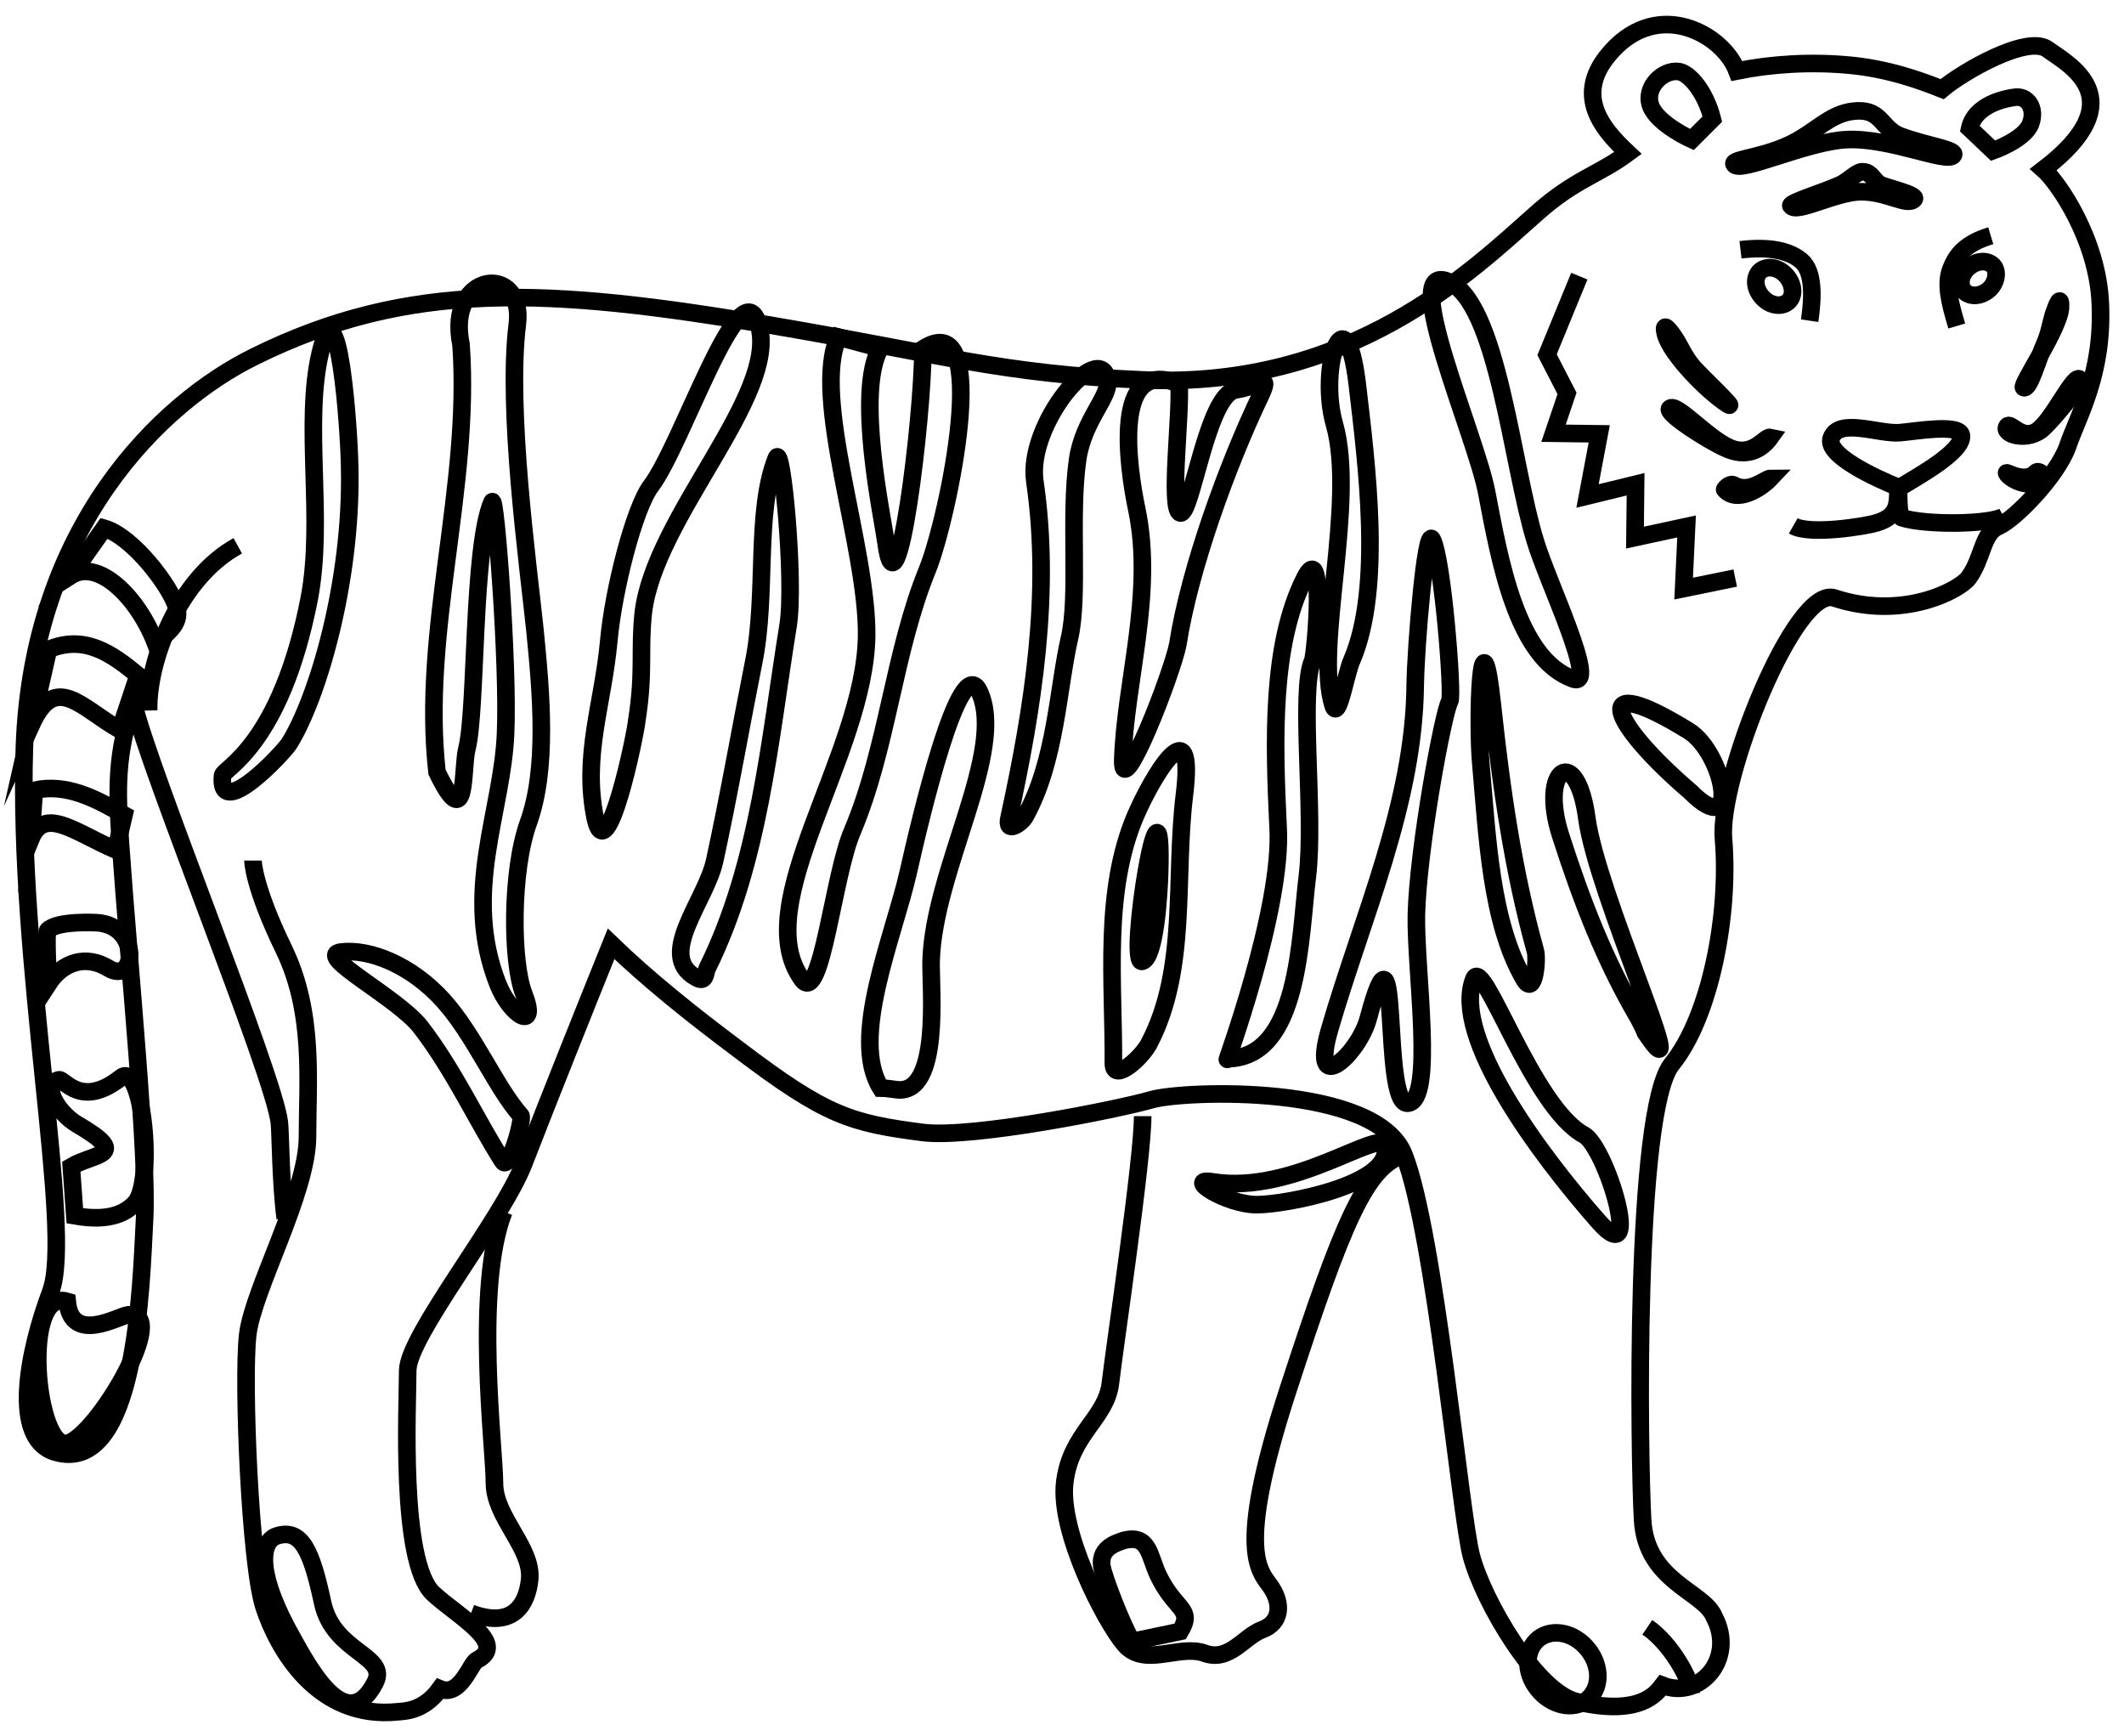
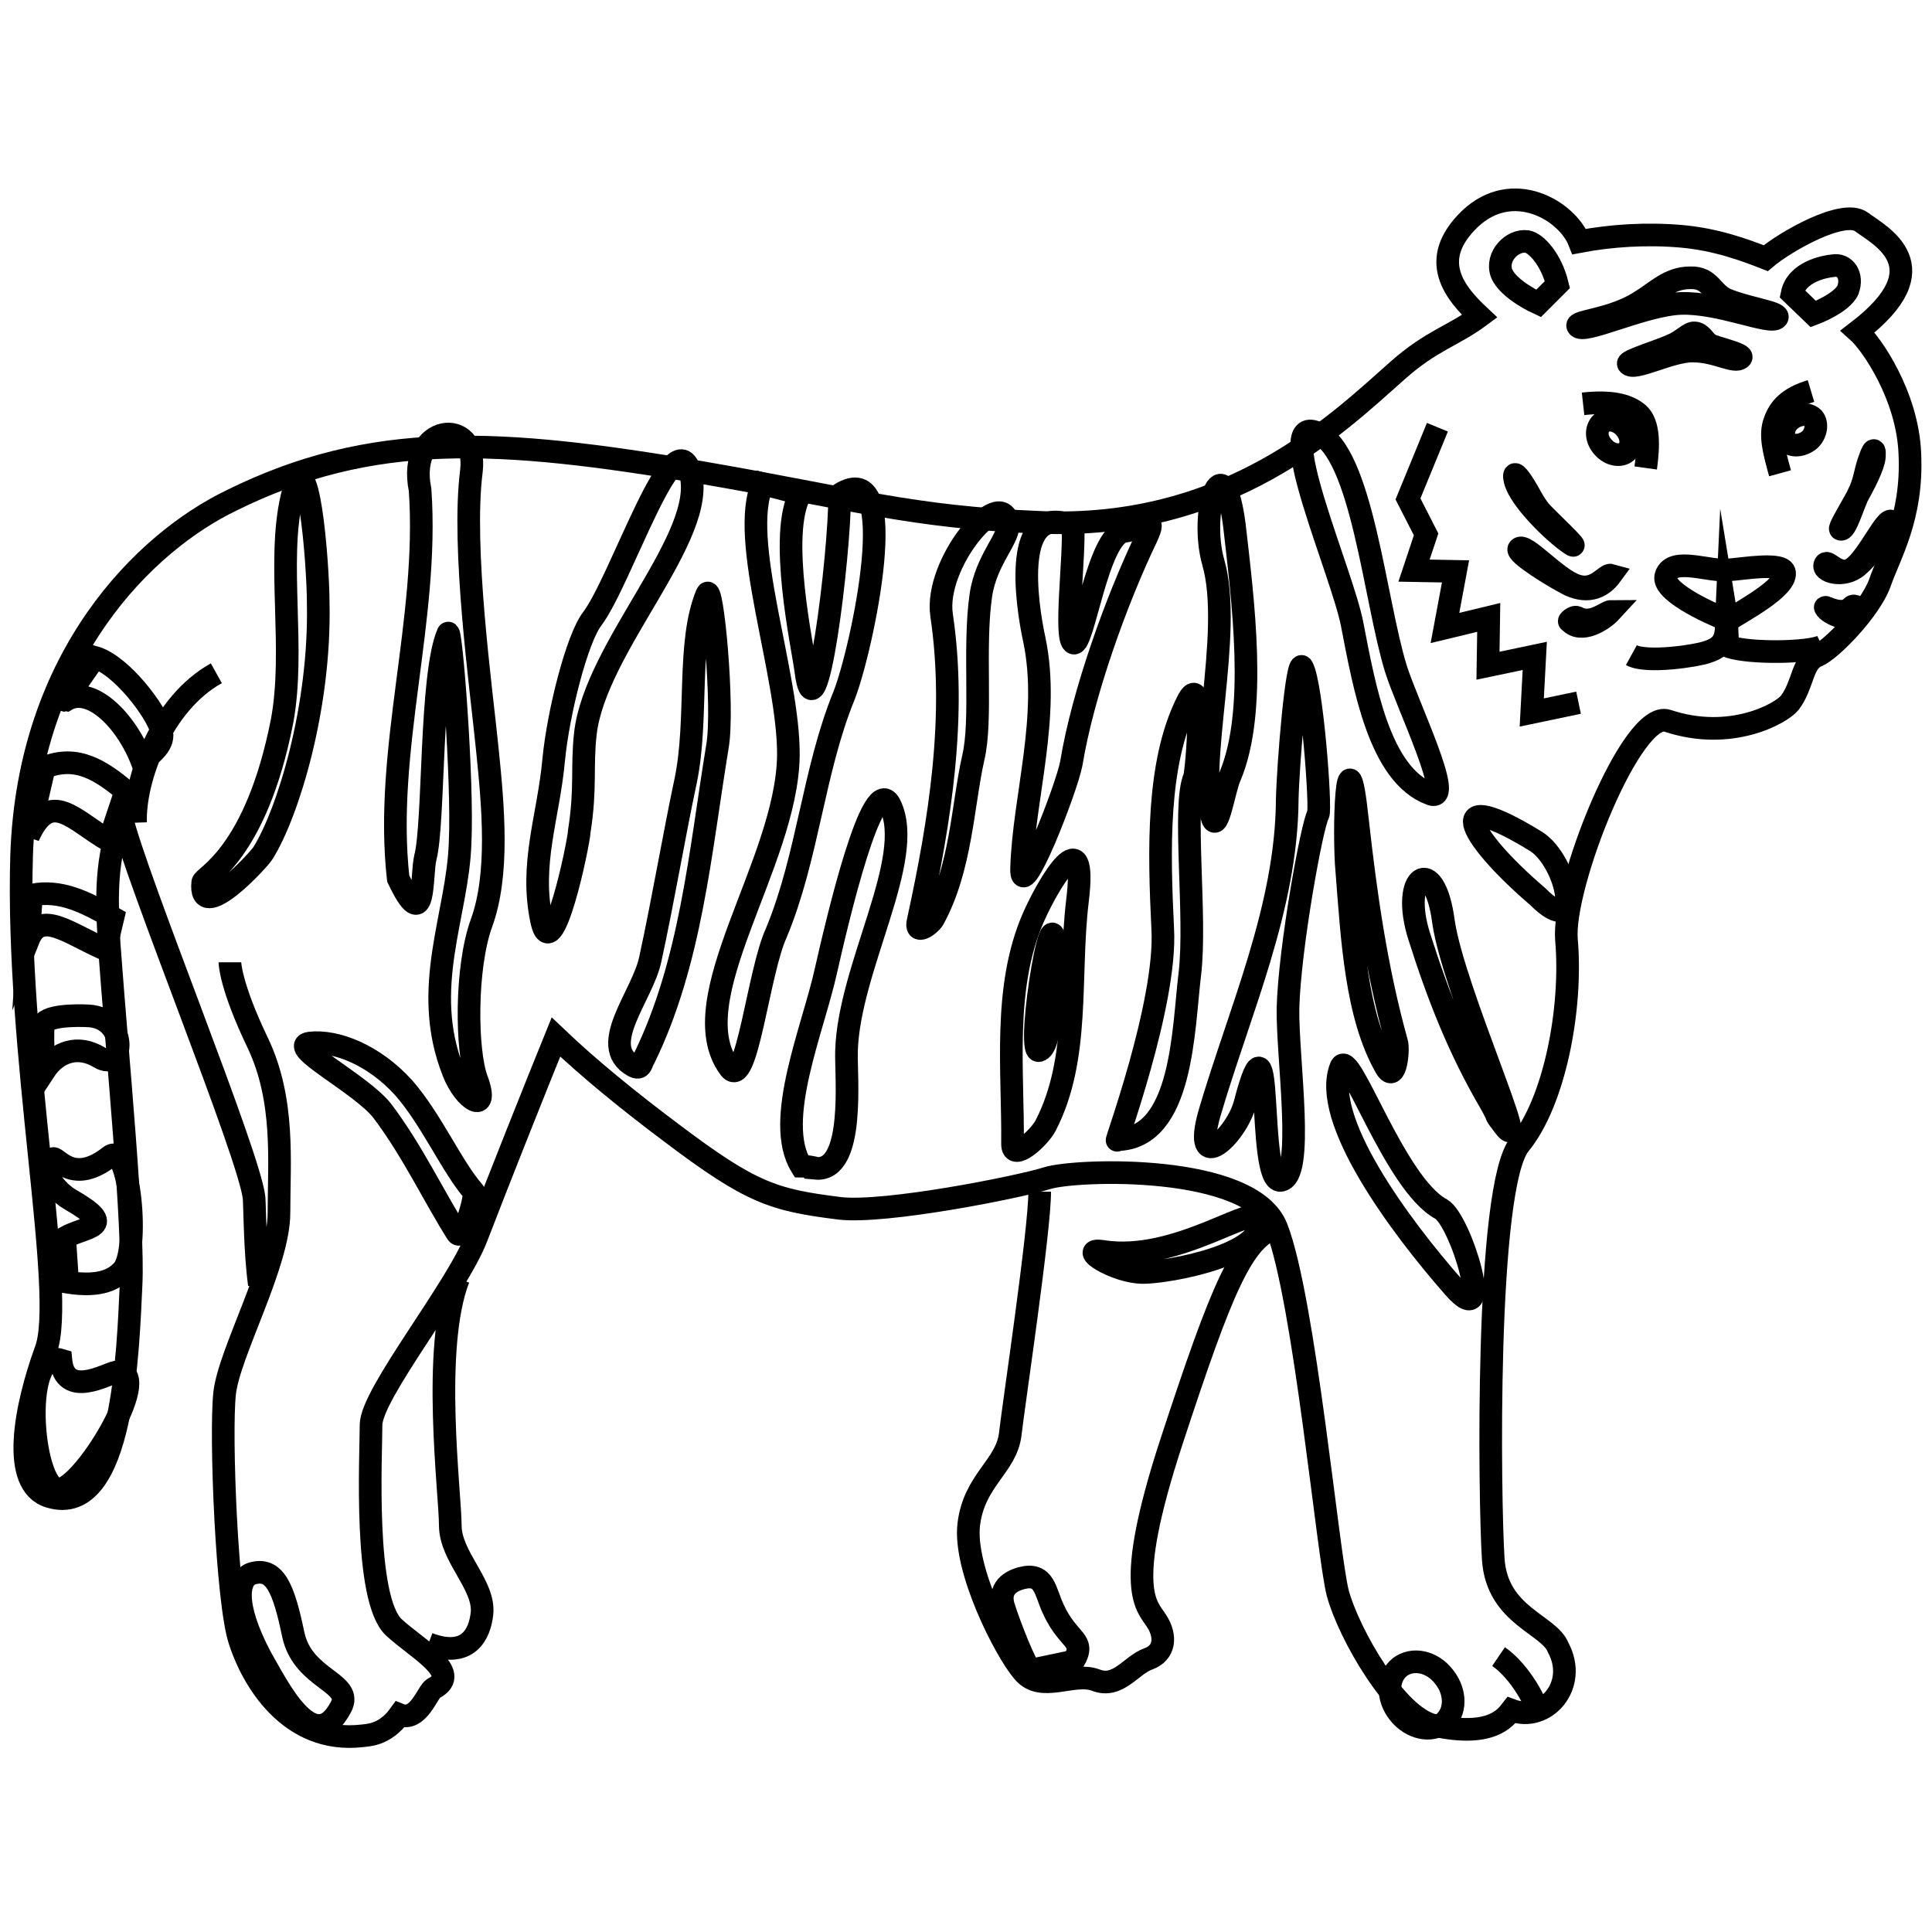
- <svg xmlns="http://www.w3.org/2000/svg" version="1.1" id="svg2" x="0px" y="0px" viewBox="0 0 362.4 296.1" style="enable-background:new 0 0 362.4 296.1;" xml:space="preserve">
-   <style type="text/css">
- 	.st0{fill:none;stroke:#000000;stroke-width:3;stroke-miterlimit:10;}
- </style>
+ <svg xmlns="http://www.w3.org/2000/svg" version="1.1" id="svg2" x="0px" y="0px" width="256px" height="256px" viewBox="0 0 256 256" style="enable-background:new 0 0 256 256;" xml:space="preserve">
  <g id="layer2" transform="translate(-8.3351 -167.79)">
-     <path id="path2679" class="st0" d="M57,375.6c-0.8-6.2-0.8-14.6-1-16.3c-0.9-8.1-22.2-60-24.9-71.6c-2.9,8.5-2.9,14.3-2.2,24.1   c1.5,21.4,4.7,52.8,4.1,64s-1.3,43.9-15.3,39.7c-7.5-2.3-4.6-17-0.7-27.4c3.9-10.5-5.7-55.6-4.5-92.9c1.3-37.5,23.2-58.7,39.3-66.6   c26.3-13,50-11.8,88.2-5.3c28.8,4.9,39.1,8.3,63.3,9.3c35.6,1.6,56.1-18.6,67.3-28.5c6.4-5.7,10.5-6.5,15.5-10.2   c-4.6-4.3-9.9-10.5-1.9-18.3c8.1-7.7,18.3-1.6,20.5,4.3c5.9-1.2,12.6-1.6,19.1-1c6.5,0.6,11.9,2.5,15.9,4.1   c3.7-3.1,14.6-9.3,18-6.8c3.4,2.5,15.1,8.4-0.7,20.5c2.5,2.2,9.3,12,9.7,23c0.5,12-3.8,19-5.6,24.3c-1.8,5-9,12.4-11.8,13.6   s-2.6,5.4-5.1,8.8c-1.5,2-11.1,7.3-22.9,3.4c-6.7-2.2-19.8,30.9-18.9,41.1c1.1,13-2.3,30.4-8.8,38.4c-6.5,8-5.6,67.3-5,77.8   c0.6,10.5,10.5,12.2,12.2,16.5c3.8,7.1-2.4,14.2-8.8,11.7c-1,1.3-3.7,5.3-14.6,2.8c-6.9-1.6-15.9-17-18-24.8   c-1.9-6.9-6.2-55-11.5-68.5c-4.7-12.2-37.6-11-43.1-9.4s-30.4,6.6-38.9,5.6c-12.4-1.6-16.6-2.8-31.6-14.2c-7.9-5.9-15.5-12-21.7-18   c-3.4,8.4-11.2,27.9-14.9,37.5c-3.7,9.6-19.8,29.4-19.8,35.3s-1.4,32.5,4.3,38c4.2,3.9,13,8.6,7.5,11.4c-1.1,0.5-2.8,6.4-6.3,4.9   c-2.8,3.9-6.2,3.8-7.1,3.9c-13.8,1.5-20.6-10.8-22.9-17.8c-2.4-7.2-3.7-38.7-2.8-46.5c0.9-7.7,10.2-24.2,10.2-33.8   c0-9.6,1.2-21.1-4-31.9c-5.3-10.9-5.3-15.2-5.3-15.2 M247.9,364.8c-6.5,1.9-10.5,11.6-19.8,40.1s-4.6,31-2.8,33.8s1.6,5.9-1.6,7.1   s-5.6,5.6-9.9,4c-4.3-1.5-10.2,2.5-13.6-1.5s-11.2-19.2-10.2-27.6s7.1-10.9,7.8-17s5.5-38.1,5.5-45.5 M88.7,443   c7.5,2.8,9.6-1.9,10-5.7c0.6-5.4-6-10.6-6-16.5s-3.5-33.3,1.6-46.3" />
+     <path id="path2679" style="fill:none;stroke:#000000;stroke-width:3;stroke-miterlimit:10;" d="M42.7,338   c-0.6-4.4-0.6-10.3-0.7-11.5c-0.6-5.7-15.7-42.4-17.6-50.6c-2,6-2,10.1-1.6,17c1.1,15.1,3.3,37.3,2.9,45.2c-0.4,7.9-0.9,31-10.8,28   c-5.3-1.6-3.2-12-0.5-19.4c2.8-7.4-4-39.3-3.2-65.6c0.9-26.5,16.4-41.5,27.8-47c18.6-9.2,35.3-8.3,62.3-3.7   c20.3,3.5,27.6,5.9,44.7,6.6c25.1,1.1,39.6-13.1,47.5-20.1c4.5-4,7.4-4.6,10.9-7.2c-3.2-3-7-7.4-1.3-12.9c5.7-5.4,12.9-1.1,14.5,3   c4.2-0.8,8.9-1.1,13.5-0.7c4.6,0.4,8.4,1.8,11.2,2.9c2.6-2.2,10.3-6.6,12.7-4.8c2.4,1.8,10.7,5.9-0.5,14.5   c1.8,1.6,6.6,8.5,6.9,16.2c0.4,8.5-2.7,13.4-4,17.2c-1.3,3.5-6.4,8.8-8.3,9.6c-2,0.8-1.8,3.8-3.6,6.2c-1.1,1.4-7.8,5.2-16.2,2.4   c-4.7-1.6-14,21.8-13.4,29c0.8,9.2-1.6,21.5-6.2,27.1s-4,47.5-3.5,55s7.4,8.6,8.6,11.7c2.7,5-1.7,10-6.2,8.3   c-0.7,0.9-2.6,3.7-10.3,2c-4.9-1.1-11.2-12-12.7-17.5c-1.3-4.9-4.4-38.9-8.1-48.4c-3.3-8.6-26.6-7.8-30.4-6.6s-21.5,4.7-27.5,4   c-8.8-1.1-11.7-2-22.3-10c-5.6-4.2-10.9-8.5-15.3-12.7c-2.4,5.9-7.9,19.7-10.5,26.5s-14,20.8-14,24.9s-1,23,3,26.8   c3,2.8,9.2,6.1,5.3,8.1c-0.8,0.4-2,4.5-4.5,3.5c-2,2.8-4.4,2.7-5,2.8c-9.7,1.1-14.6-7.6-16.2-12.6c-1.7-5.1-2.6-27.3-2-32.8   c0.6-5.4,7.2-17.1,7.2-23.9c0-6.8,0.8-14.9-2.8-22.5c-3.7-7.7-3.7-10.7-3.7-10.7 M177.6,330.4c-4.6,1.3-7.4,8.2-14,28.3   c-6.6,20.1-3.2,21.9-2,23.9c1.3,2,1.1,4.2-1.1,5c-2.3,0.8-4,4-7,2.8c-3-1.1-7.2,1.8-9.6-1.1c-2.4-2.8-7.9-13.6-7.2-19.5   c0.7-5.9,5-7.7,5.5-12s3.9-26.9,3.9-32.1 M65.1,385.6c5.3,2,6.8-1.3,7.1-4c0.4-3.8-4.2-7.5-4.2-11.7c0-4.2-2.5-23.5,1.1-32.7" />
    <g id="g3255">
-       <path id="path2393" class="st0" d="M48.9,260.9c-10.2,5.6-15.4,19.8-15.2,28.1" />
-       <path id="path2397" class="st0" d="M305.3,210.4c5.1-0.6,8.4,0.2,10.4,1.9c2.1,1.8,2,6.1,1.4,10.2" />
-       <path id="path2399" class="st0" d="M348,208c-4.3,1.3-5.9,3.3-6.8,5.7c-1,2.5-0.2,5.7,1,9.7" />
-       <path id="path3187" class="st0" d="M314.3,257.5c2.8,1.6,12.2,0.1,14.2-0.5c4.3-1.3,3.5-3.9,3.7-6.9c0.1,0.9,0,5.8,0.6,6    c4,1.3,14.9,1.2,17.4-0.2" />
-       <path id="path3190" class="st0" d="M304.4,266.4l-8.8,1.8l0.5-10.6l-8.8,1.9l0.1-9.1l-8.2,2l2-10.6l-7.8-0.1l2.3-6.8l-3.4-6.6    l5.5-13.4" />
+       <path id="path2393" style="fill:none;stroke:#000000;stroke-width:3;stroke-miterlimit:10;" d="M37,257c-7.2,4-10.9,14-10.7,19.8" />
+       <path id="path2397" style="fill:none;stroke:#000000;stroke-width:3;stroke-miterlimit:10;" d="M218.1,221.3    c3.6-0.4,5.9,0.1,7.3,1.3c1.5,1.3,1.4,4.3,1,7.2" />
+       <path id="path2399" style="fill:none;stroke:#000000;stroke-width:3;stroke-miterlimit:10;" d="M248.3,219.6c-3,0.9-4.2,2.3-4.8,4    c-0.7,1.8-0.1,4,0.7,6.9" />
+       <path id="path3187" style="fill:none;stroke:#000000;stroke-width:3;stroke-miterlimit:10;" d="M224.5,254.6c2,1.1,8.6,0.1,10-0.4    c3-0.9,2.5-2.8,2.6-4.9c0.1,0.6,0,4.1,0.4,4.2c2.8,0.9,10.5,0.8,12.3-0.1" />
+       <path id="path3190" style="fill:none;stroke:#000000;stroke-width:3;stroke-miterlimit:10;" d="M217.5,260.9l-6.2,1.3l0.4-7.5    l-6.2,1.3l0.1-6.4l-5.8,1.4l1.4-7.5l-5.5-0.1l1.6-4.8l-2.4-4.7l3.9-9.5" />
    </g>
    <g id="g3280">
-       <path id="path3171" class="st0" d="M313.6,219.1c-1,1.1-3,1-4.4-0.4s-1.7-3.3-0.7-4.5c1-1.1,3-1,4.4,0.4    C314.3,216,314.6,218,313.6,219.1L313.6,219.1z" />
-       <path id="path3173" class="st0" d="M343.5,217.5c1,1,2.8,0.9,4.2-0.3c1.3-1.2,1.6-3.1,0.7-4.1c-1-1-2.8-0.9-4.2,0.3    C342.8,214.6,342.5,216.5,343.5,217.5L343.5,217.5z" />
-       <path id="path3262" class="st0" d="M320.8,242.5c-1.1,2.9,7.6,6.9,11.6,8.5c2.9-1.8,10.9-6.1,10.6-8.9c-0.2-2.1-8-0.7-10.5-0.5    C328.9,241.9,322.1,239,320.8,242.5L320.8,242.5z" />
-       <path id="path3228" class="st0" d="M297,191.6l3.5-3.5c-1.2-4.7-3.9-7.8-5.7-8.1c-2.8-0.4-6,2.8-4.8,5.9    C291.2,189,297,191.6,297,191.6z" />
-       <path id="path3230" class="st0" d="M348.4,193.5l-4-3.8c0.9-4.1,6.1-5.1,7.6-5.3c2.2-0.4,3.8,1.8,2.8,4.5S348.4,193.5,348.4,193.5    z" />
+       <path id="path3171" style="fill:none;stroke:#000000;stroke-width:3;stroke-miterlimit:10;" d="M224,227.5    c-0.7,0.8-2.1,0.7-3.1-0.3c-1-1-1.2-2.3-0.5-3.2c0.7-0.8,2.1-0.7,3.1,0.3C224.5,225.3,224.7,226.7,224,227.5L224,227.5z" />
+       <path id="path3173" style="fill:none;stroke:#000000;stroke-width:3;stroke-miterlimit:10;" d="M245.1,226.3c0.7,0.7,2,0.6,3-0.2    c0.9-0.8,1.1-2.2,0.5-2.9c-0.7-0.7-2-0.6-3,0.2S244.4,225.6,245.1,226.3L245.1,226.3z" />
+       <path id="path3262" style="fill:none;stroke:#000000;stroke-width:3;stroke-miterlimit:10;" d="M229.1,244c-0.8,2,5.4,4.9,8.2,6    c2-1.3,7.7-4.3,7.5-6.3c-0.1-1.5-5.7-0.5-7.4-0.4C234.8,243.6,230,241.5,229.1,244L229.1,244z" />
+       <path id="path3228" style="fill:none;stroke:#000000;stroke-width:3;stroke-miterlimit:10;" d="M212.2,208l2.5-2.5    c-0.8-3.3-2.8-5.5-4-5.7c-2-0.3-4.2,2-3.4,4.2C208.2,206.2,212.2,208,212.2,208z" />
+       <path id="path3230" style="fill:none;stroke:#000000;stroke-width:3;stroke-miterlimit:10;" d="M248.6,209.4l-2.8-2.7    c0.6-2.9,4.3-3.6,5.4-3.7c1.6-0.3,2.7,1.3,2,3.2C252.4,208,248.6,209.4,248.6,209.4z" />
    </g>
  </g>
  <g id="layer3" transform="translate(-8.3351 -167.79)">
-     <path id="path3004" class="st0" d="M19.8,389.8c0.7,7.4,8.7,2.5,10.4,2.3c7.3-0.8-5.3,20.5-10.3,21.9   C14.4,415.4,11.9,387.4,19.8,389.8L19.8,389.8z" />
-     <path id="path3002" class="st0" d="M281.1,376.2c-10.3-11.7-25.1-31.7-21.3-41.4c1.6-4.1,10,21.9,18.8,26.6   C282.4,363.5,288.9,385.1,281.1,376.2L281.1,376.2z" />
-     <path id="path3000" class="st0" d="M222.8,373.3c-5.3,0-12.5-4.7-7.6-3.9c14,2.3,28.9-9.5,29.5-6   C245.9,369.9,227.6,373.3,222.8,373.3L222.8,373.3z" />
-     <path id="path2998" class="st0" d="M20.5,366.8c3.9-2.3,10.3-1.8,1-7.2c-3.4-2-6.2-6.9-3.1-7.6c0.9-0.2,3.8,5,10.6-0.4   c3.7-2.9,5.7,17.8,2.4,21.4c-1.4,1.5-4,3.3-10.3,2.2L20.5,366.8L20.5,366.8z" />
-     <path id="path2996" class="st0" d="M94.1,365.9c-4.4-6.9-8.3-15.5-14-22.9c-4-5.1-18.1-12.2-13.6-12.8c4.9-0.6,12,2.2,17.5,8.3   c5.3,5.9,9,14.9,13.2,19.6C97.7,358.7,95.2,367.7,94.1,365.9z" />
-     <path id="path2994" class="st0" d="M248.5,356c-4.5,0.3-1.1-35.5-6.7-14.5c-1.6,6.1-10.1,13.9-6.6,1.9   c5.6-19.3,14.4-38.5,14.6-58.7c0.1-6.8,1.8-27.1,2.9-24.9c1.8,3.4,3.6,26.5,3,27.6c-1.1,1.8-5.4,25-5.7,36.4   C249.8,333.3,253.2,355.7,248.5,356L248.5,356z" />
-     <path id="path2992" class="st0" d="M158.6,353.4c-5.3-8.5,2.2-25.8,4.7-36.8c2.1-9.3,8.8-37.8,12.1-30.9   c4.8,10.1-7.8,30.5-8.2,46.1c-0.1,4.6,1.7,22.7-5.8,21.9C161.3,353.7,159.4,353.4,158.6,353.4L158.6,353.4z" />
-     <path id="path2990" class="st0" d="M198.3,349.2c0.1-13.8-1.8-29.2,3.8-42.3c2.8-6.5,10.3-19.3,8.3-3.3c-1.7,14.2,0.6,29.4-5.9,42   C203.4,348,198.3,352.7,198.3,349.2L198.3,349.2z" />
-     <path id="path2988" class="st0" d="M206.2,316.6c0.6-21.7-5.6,15.8-3,15.2C205.5,331.3,206.1,319.9,206.2,316.6z" />
-     <path id="path2986" class="st0" d="M226.4,308.8c-0.7-14.6-1.2-30.9,4.5-42.3c3.6-7.3,1.9,12.9,1.4,14c-2.3,5.2,0.4,26.1-0.9,36.8   c-1.3,10.4-1.3,30.9-13.6,31.1C216.9,350.6,227.3,322.9,226.4,308.8z" />
-     <path id="path2984" class="st0" d="M93.3,335.7c-6.2-15.7,0.8-29.5,1.3-42.9c0.5-11.8-1.7-40.6-2.3-39.4   c-3.4,7.8-2.6,35.5-4.3,42.1c-0.9,3.5,0.2,15-5.1,4c-2.7-24,5.8-48.5,4.1-72.9c-2.6-12.5,10.9-14,9.6-3.5   c-1.8,14.5,1.8,40.7,3,52.1c1.1,11,2.2,23.7-1.1,32.9c-3,8.3-2.9,23.8-0.8,29.2C100.3,343.9,95.5,341.2,93.3,335.7L93.3,335.7z" />
-     <path id="path2982" class="st0" d="M287.9,341.5c-5.8-9.9-9.7-20-13.3-31.2c-3.7-11.5,2.8-15.8,4.5-2.8   c1.8,12.9,17.7,47.4,10.7,37.5c0,0-0.5-0.7-0.7-1C288.8,343.2,287.9,341.5,287.9,341.5L287.9,341.5z" />
-     <path id="path2980" class="st0" d="M16.6,335.6c2.4-3.7,6.4-5,10.3-2.6c4.7,2.8,5.4-7.3-2-7.8c0,0-6.8-0.4-8.4,1.3   C16.1,326.9,16.6,335.6,16.6,335.6z" />
-     <path id="path2978" class="st0" d="M127,334.5c-6.7-3.8,1.9-13.2,3.3-20c2.4-11,4.6-23.6,6.6-33.6c2.4-11.7,0.2-25.7,3.9-35   c1-2.5,3.2,21.2,2,28.6c-3.2,19.8-4.9,40.5-13.8,58.5C128.6,333.9,128.8,335.6,127,334.5z" />
-     <path id="path2976" class="st0" d="M145.2,334.9c-9.3-12.7,10.7-38.3,11-58.6c0.2-15.1-9.5-40.8-4.8-51l7.1,1.9   c-4.2,7.5,0.4,28.7,1,33.1c1.9,14.7,6.3-21.3,6.3-33c12-7.7,4.3,28.9,0.8,37.6c-5.8,14.2-6.8,30.3-12.8,44.6   C150.5,317,148.5,339.3,145.2,334.9L145.2,334.9z" />
-     <path id="path2974" class="st0" d="M268.4,334.9c-5.7-9.7-6.3-24.4-7.4-36.8c-0.7-7.3,0-28.3,2-9.8c1.5,14,3.5,28,7.3,41.7   C270.7,331.3,270.2,337.9,268.4,334.9L268.4,334.9z" />
-     <path id="path2972" class="st0" d="M46.3,300.1c0.1-1.2,9.9-5.1,14.8-30.2c2.6-13.6-1-29.8,1.9-42c3-12.6,4.9,12.5,5,19.8   c0.4,19.6-5.6,39.4-10.3,46.9C56.8,296.1,45.5,308.2,46.3,300.1z" />
-     <path id="path2970" class="st0" d="M109.9,307.4c-2.2-10.7,1.3-19.4,2.3-30.2c0.8-8.9,4.4-22.8,7.2-26.5   c5.4-7.1,15.4-38.2,18.4-27.4c3.4,11.9-17.8,32.7-19.7,49c-0.7,6.3,0.2,10.1-1.1,18.3C116.8,293,111.9,316.6,109.9,307.4   L109.9,307.4z" />
-     <path id="path2968" class="st0" d="M180.5,307.3c4.1-18.8,7.2-38.3,4.4-57.4c-1.4-9.8,11-24.3,12.4-17.4c0.6,2.9-4.1,6.8-5.1,13.7   c-1.4,9.7,0.3,23.3-1.4,30.5c-2,8.8-2.3,20.8-7.5,30.3C182.7,308.2,179.8,310.2,180.5,307.3z" />
-     <path id="path2966" class="st0" d="M296.8,302.9c-14-12-17.5-21-0.3-10.4C302.5,296.3,305.4,311.5,296.8,302.9z" />
-     <path id="path2964" class="st0" d="M199.9,297.5c0.4-13.3,5.4-28.4,2.4-42.8c-1.5-7.1-4.3-26.2,7.2-21.4c0.4,4.9-1.7,21.4,0.2,22   c1.9,0.6,4.6-20.3,9.5-21c4-0.6,6.1-3.1,4.2,1c-5.6,11.7-12.1,29.5-14.1,42.4C208.4,282.5,199.7,304.9,199.9,297.5L199.9,297.5z" />
-     <path id="path2962" class="st0" d="M235.8,288.2c-3.2-9.9,4-34.8,0.2-48.1c-2.7-9.5,1.9-23.2,3.9-6.9c1.6,13.7,4.4,34.8-0.9,47.2   C238,282.5,236.7,290.8,235.8,288.2z" />
-     <path id="path2960" class="st0" d="M276.7,283.6c-9.6-3.5-12.5-20.3-14.7-31.8c-1.8-9.6-15.1-39.5-6.6-36   c8.5,3.5,10.9,31.5,14.9,44.3C272.3,266.9,281.3,285.4,276.7,283.6z" />
-     <path id="path2950" class="st0" d="M16.6,278.6c6.2-2.6,10.8,0.7,15.3,4.4l-3.1,9.3c-6.7-3.8-11-9.9-15.1-0.9L16.6,278.6z" />
-     <path id="path2948" class="st0" d="M26.1,257.9c4.9,1.4,11.4,10,12.4,13.6c0.8,2.9-2,4.4-3.6,6.1c-3-7.9-9.8-14.6-14.5-11.6   C20.4,266,26.1,257.9,26.1,257.9z" />
-     <path id="path2669" class="st0" d="M14.2,302.6c5.5-1.2,10.4,1.4,15.3,4.2l-1.4,6c-7.1-3.1-12.2-7.5-14.5-1.9L14.2,302.6z" />
-     <path id="path3006" class="st0" d="M303,236.7c-3.4-2.2-9.6-8.5-10.5-11.9c-0.6-2.4,0.7-0.7,1.7,0.8c1,1.6,1.5,3,3,4.8   C299.1,232.5,305.1,238.1,303,236.7L303,236.7z" />
-     <path id="path3008" class="st0" d="M293.2,237.5c1.1-1.3,7.1,5.8,10.9,6.9c3.6,1.1,5.4-2.2,6.3-2c-1.5,2.1-4.1,3.6-7.8,1.8   C299.9,243,292.6,238.4,293.2,237.5L293.2,237.5z" />
-     <path id="path3010" class="st0" d="M304.1,250.5c2.7,1.6,5.5-1.1,6.3-1.1c-1.6,1.7-5.7,4.3-7.8,1.9   C302.5,251.3,303.4,250.2,304.1,250.5z" />
-     <path id="path3012" class="st0" d="M353.6,233.9c-0.6-0.3,6.1-10.1,6.3-13.6c0.1-2.4-0.6-0.6-1.2,1.1c-0.5,1.7-0.7,3.3-1.6,5.3   C356,229.1,354.6,234.4,353.6,233.9L353.6,233.9z" />
-     <path id="path3014" class="st0" d="M363.2,232.5c-1-1.1-4.6,7-7.3,8.8c-2.6,1.7-4.5-1.6-5.1-0.8c-1,1.4,3.6,2.8,6.2,0.3   C358.8,239.1,363.8,233.2,363.2,232.5L363.2,232.5z" />
-     <path id="path3016" class="st0" d="M355.7,248.4c-1.9,2-5.2-0.3-5,0.1c0.6,1.2,4.9,3.2,6.2,0.5   C357.1,248.9,356.2,247.9,355.7,248.4L355.7,248.4z" />
-     <path id="path3026" class="st0" d="M326.3,197.1c1.3,0.1,1.6,1.3,2.7,2.1c0.7,0.5,6.8,1.8,5.9,2.6c-1.2,1.2-4.6-1.3-9-1.3   c-4.3,0-11,3.8-12,2.4c-0.4-0.5,5.8-2.4,8.2-3.5C323.8,198.7,325.2,196.9,326.3,197.1L326.3,197.1z" />
-     <path id="path3028" class="st0" d="M325.4,186.7c4-0.1,4,3.1,7.2,4.3c4.6,1.7,9.8,2.3,9,3.3c-1.1,1.4-10.7-3-18.1-2.7   c-6.9,0.3-18.4,5.9-19.3,4.2c-0.5-1,6.2-1.1,11.6-4.5C319.1,189.3,321.4,186.8,325.4,186.7L325.4,186.7z" />
-     <path id="path3265" class="st0" d="M55.6,429.8c4.2-1.3,5.9,2.6,7.8,11.5c1.9,8.5,11.4,8.9,8.9,13.6c-5.2,9.9-12.1-4.2-15-9.4   C51.9,435.3,53,430.6,55.6,429.8z" />
-     <path id="path3267" class="st0" d="M200,430.6c4.4-1.2,4.4,2.6,5.9,5.8c2.9,6.2,6.2,5.7,3.8,9.7l-8.1,1.7c-0.8-0.6-4-8.3-5.1-12.1   S198.9,431,200,430.6L200,430.6z" />
-     <path id="path3084" class="st0" d="M289.4,445.4c4,2.7,7.5,9,7.5,11.2" />
-     <path id="path3086" class="st0" d="M279.3,449.2c2.3,2.9,2.2,6.7-0.2,8.6c-2.4,1.8-6.1,1-8.4-1.9s-2.2-6.7,0.2-8.6   C273.3,445.5,277,446.3,279.3,449.2z" />
+     <path id="path3004" style="fill:none;stroke:#000000;stroke-width:3;stroke-miterlimit:10;" d="M16.4,348c0.5,5.2,6.1,1.8,7.3,1.6   c5.2-0.6-3.7,14.5-7.3,15.5C12.6,366.1,10.9,346.3,16.4,348L16.4,348z" />
+     <path id="path3002" style="fill:none;stroke:#000000;stroke-width:3;stroke-miterlimit:10;" d="M201,338.4   c-7.3-8.3-17.7-22.4-15-29.2c1.1-2.9,7.1,15.5,13.3,18.8C201.9,329.5,206.5,344.7,201,338.4L201,338.4z" />
+     <path id="path3000" style="fill:none;stroke:#000000;stroke-width:3;stroke-miterlimit:10;" d="M159.8,336.4   c-3.7,0-8.8-3.3-5.4-2.8c9.9,1.6,20.4-6.7,20.8-4.2C176.2,334,163.2,336.4,159.8,336.4L159.8,336.4z" />
+     <path id="path2998" style="fill:none;stroke:#000000;stroke-width:3;stroke-miterlimit:10;" d="M16.9,331.8   c2.8-1.6,7.3-1.3,0.7-5.1c-2.4-1.4-4.4-4.9-2.2-5.4c0.6-0.1,2.7,3.5,7.5-0.3c2.6-2,4,12.6,1.7,15.1c-1,1.1-2.8,2.3-7.3,1.6   L16.9,331.8L16.9,331.8z" />
+     <path id="path2996" style="fill:none;stroke:#000000;stroke-width:3;stroke-miterlimit:10;" d="M68.9,331.2   c-3.1-4.9-5.9-10.9-9.9-16.2c-2.8-3.6-12.8-8.6-9.6-9c3.5-0.4,8.5,1.6,12.4,5.9c3.7,4.2,6.4,10.5,9.3,13.8   C71.5,326.1,69.7,332.4,68.9,331.2z" />
+     <path id="path2994" style="fill:none;stroke:#000000;stroke-width:3;stroke-miterlimit:10;" d="M178,324.2   c-3.2,0.2-0.8-25.1-4.7-10.2c-1.1,4.3-7.1,9.8-4.7,1.3c4-13.6,10.2-27.2,10.3-41.5c0.1-4.8,1.3-19.1,2-17.6   c1.3,2.4,2.5,18.7,2.1,19.5c-0.8,1.3-3.8,17.7-4,25.7C178.9,308.1,181.3,323.9,178,324.2L178,324.2z" />
+     <path id="path2992" style="fill:none;stroke:#000000;stroke-width:3;stroke-miterlimit:10;" d="M114.5,322.3   c-3.7-6,1.6-18.2,3.3-26c1.5-6.6,6.2-26.7,8.5-21.8c3.4,7.1-5.5,21.5-5.8,32.6c-0.1,3.2,1.2,16-4.1,15.5   C116.4,322.5,115,322.3,114.5,322.3L114.5,322.3z" />
+     <path id="path2990" style="fill:none;stroke:#000000;stroke-width:3;stroke-miterlimit:10;" d="M142.5,319.4   c0.1-9.7-1.3-20.6,2.7-29.9c2-4.6,7.3-13.6,5.9-2.3c-1.2,10,0.4,20.8-4.2,29.7C146.1,318.5,142.5,321.8,142.5,319.4L142.5,319.4z" />
+     <path id="path2988" style="fill:none;stroke:#000000;stroke-width:3;stroke-miterlimit:10;" d="M148.1,296.3   c0.4-15.3-4,11.2-2.1,10.7C147.6,306.7,148,298.7,148.1,296.3z" />
+     <path id="path2986" style="fill:none;stroke:#000000;stroke-width:3;stroke-miterlimit:10;" d="M162.4,290.8   c-0.5-10.3-0.8-21.8,3.2-29.9c2.5-5.2,1.3,9.1,1,9.9c-1.6,3.7,0.3,18.4-0.6,26c-0.9,7.3-0.9,21.8-9.6,22   C155.7,320.3,163,300.8,162.4,290.8z" />
+     <path id="path2984" style="fill:none;stroke:#000000;stroke-width:3;stroke-miterlimit:10;" d="M68.4,309.8   c-4.4-11.1,0.6-20.8,0.9-30.3c0.4-8.3-1.2-28.7-1.6-27.8c-2.4,5.5-1.8,25.1-3,29.7c-0.6,2.5,0.1,10.6-3.6,2.8   c-1.9-17,4.1-34.3,2.9-51.5c-1.8-8.8,7.7-9.9,6.8-2.5c-1.3,10.2,1.3,28.8,2.1,36.8c0.8,7.8,1.6,16.7-0.8,23.2   c-2.1,5.9-2,16.8-0.6,20.6C73.3,315.6,69.9,313.7,68.4,309.8L68.4,309.8z" />
+     <path id="path2982" style="fill:none;stroke:#000000;stroke-width:3;stroke-miterlimit:10;" d="M205.8,313.9   c-4.1-7-6.9-14.1-9.4-22c-2.6-8.1,2-11.2,3.2-2c1.3,9.1,12.5,33.5,7.6,26.5c0,0-0.4-0.5-0.5-0.7   C206.5,315.1,205.8,313.9,205.8,313.9L205.8,313.9z" />
+     <path id="path2980" style="fill:none;stroke:#000000;stroke-width:3;stroke-miterlimit:10;" d="M14.2,309.7   c1.7-2.6,4.5-3.5,7.3-1.8c3.3,2,3.8-5.2-1.4-5.5c0,0-4.8-0.3-5.9,0.9C13.8,303.6,14.2,309.7,14.2,309.7z" />
+     <path id="path2978" style="fill:none;stroke:#000000;stroke-width:3;stroke-miterlimit:10;" d="M92.2,309   c-4.7-2.7,1.3-9.3,2.3-14.1c1.7-7.8,3.2-16.7,4.7-23.7c1.7-8.3,0.1-18.2,2.8-24.7c0.7-1.8,2.3,15,1.4,20.2   c-2.3,14-3.5,28.6-9.7,41.3C93.3,308.5,93.4,309.7,92.2,309z" />
+     <path id="path2976" style="fill:none;stroke:#000000;stroke-width:3;stroke-miterlimit:10;" d="M105,309.3   c-6.6-9,7.6-27.1,7.8-41.4c0.1-10.7-6.7-28.8-3.4-36l5,1.3c-3,5.3,0.3,20.3,0.7,23.4c1.3,10.4,4.5-15,4.5-23.3   c8.5-5.4,3,20.4,0.6,26.6c-4.1,10-4.8,21.4-9,31.5C108.8,296.6,107.3,312.4,105,309.3L105,309.3z" />
+     <path id="path2974" style="fill:none;stroke:#000000;stroke-width:3;stroke-miterlimit:10;" d="M192,309.3c-4-6.9-4.5-17.2-5.2-26   c-0.5-5.2,0-20,1.4-6.9c1.1,9.9,2.5,19.8,5.2,29.5C193.7,306.7,193.3,311.4,192,309.3L192,309.3z" />
+     <path id="path2972" style="fill:none;stroke:#000000;stroke-width:3;stroke-miterlimit:10;" d="M35.2,284.7   c0.1-0.8,7-3.6,10.5-21.3c1.8-9.6-0.7-21.1,1.3-29.7c2.1-8.9,3.5,8.8,3.5,14c0.3,13.8-4,27.8-7.3,33.1   C42.6,281.8,34.6,290.4,35.2,284.7z" />
+     <path id="path2970" style="fill:none;stroke:#000000;stroke-width:3;stroke-miterlimit:10;" d="M80.1,289.8   c-1.6-7.6,0.9-13.7,1.6-21.3c0.6-6.3,3.1-16.1,5.1-18.7c3.8-5,10.9-27,13-19.4c2.4,8.4-12.6,23.1-13.9,34.6   c-0.5,4.5,0.1,7.1-0.8,12.9C85,279.7,81.5,296.3,80.1,289.8L80.1,289.8z" />
+     <path id="path2968" style="fill:none;stroke:#000000;stroke-width:3;stroke-miterlimit:10;" d="M130,289.8   c2.9-13.3,5.1-27.1,3.1-40.5c-1-6.9,7.8-17.2,8.8-12.3c0.4,2-2.9,4.8-3.6,9.7c-1,6.9,0.2,16.5-1,21.5c-1.4,6.2-1.6,14.7-5.3,21.4   C131.5,290.4,129.5,291.8,130,289.8z" />
+     <path id="path2966" style="fill:none;stroke:#000000;stroke-width:3;stroke-miterlimit:10;" d="M212.1,286.6   c-9.9-8.5-12.4-14.8-0.2-7.3C216.1,282,218.2,292.7,212.1,286.6z" />
+     <path id="path2964" style="fill:none;stroke:#000000;stroke-width:3;stroke-miterlimit:10;" d="M143.7,282.8   c0.3-9.4,3.8-20.1,1.7-30.2c-1.1-5-3-18.5,5.1-15.1c0.3,3.5-1.2,15.1,0.1,15.5s3.2-14.3,6.7-14.8c2.8-0.4,4.3-2.2,3,0.7   c-4,8.3-8.5,20.8-10,30C149.7,272.2,143.5,288.1,143.7,282.8L143.7,282.8z" />
+     <path id="path2962" style="fill:none;stroke:#000000;stroke-width:3;stroke-miterlimit:10;" d="M169,276.3c-2.3-7,2.8-24.6,0.1-34   c-1.9-6.7,1.3-16.4,2.8-4.9c1.1,9.7,3.1,24.6-0.6,33.3C170.6,272.2,169.7,278.1,169,276.3z" />
+     <path id="path2960" style="fill:none;stroke:#000000;stroke-width:3;stroke-miterlimit:10;" d="M197.9,273   c-6.8-2.5-8.8-14.3-10.4-22.5c-1.3-6.8-10.7-27.9-4.7-25.4c6,2.5,7.7,22.3,10.5,31.3C194.8,261.2,201.2,274.3,197.9,273z" />
+     <path id="path2950" style="fill:none;stroke:#000000;stroke-width:3;stroke-miterlimit:10;" d="M14.2,269.5   c4.4-1.8,7.6,0.5,10.8,3.1l-2.2,6.6c-4.7-2.7-7.8-7-10.7-0.6L14.2,269.5z" />
+     <path id="path2948" style="fill:none;stroke:#000000;stroke-width:3;stroke-miterlimit:10;" d="M20.9,254.9c3.5,1,8.1,7.1,8.8,9.6   c0.6,2-1.4,3.1-2.5,4.3c-2.1-5.6-6.9-10.3-10.2-8.2C16.9,260.6,20.9,254.9,20.9,254.9z" />
+     <path id="path2669" style="fill:none;stroke:#000000;stroke-width:3;stroke-miterlimit:10;" d="M12.5,286.4c3.9-0.8,7.3,1,10.8,3   l-1,4.2c-5-2.2-8.6-5.3-10.2-1.3L12.5,286.4z" />
+     <path id="path3006" style="fill:none;stroke:#000000;stroke-width:3;stroke-miterlimit:10;" d="M216.5,239.9   c-2.4-1.6-6.8-6-7.4-8.4c-0.4-1.7,0.5-0.5,1.2,0.6c0.7,1.1,1.1,2.1,2.1,3.4C213.7,236.9,218,240.9,216.5,239.9L216.5,239.9z" />
+     <path id="path3008" style="fill:none;stroke:#000000;stroke-width:3;stroke-miterlimit:10;" d="M209.6,240.5c0.8-0.9,5,4.1,7.7,4.9   c2.5,0.8,3.8-1.6,4.5-1.4c-1.1,1.5-2.9,2.5-5.5,1.3C214.3,244.3,209.1,241.1,209.6,240.5L209.6,240.5z" />
+     <path id="path3010" style="fill:none;stroke:#000000;stroke-width:3;stroke-miterlimit:10;" d="M217.3,249.6   c1.9,1.1,3.9-0.8,4.5-0.8c-1.1,1.2-4,3-5.5,1.3C216.1,250.2,216.8,249.4,217.3,249.6z" />
+     <path id="path3012" style="fill:none;stroke:#000000;stroke-width:3;stroke-miterlimit:10;" d="M252.2,237.9   c-0.4-0.2,4.3-7.1,4.5-9.6c0.1-1.7-0.4-0.4-0.8,0.8c-0.4,1.2-0.5,2.3-1.1,3.7C253.9,234.5,252.9,238.3,252.2,237.9L252.2,237.9z" />
+     <path id="path3014" style="fill:none;stroke:#000000;stroke-width:3;stroke-miterlimit:10;" d="M259,236.9   c-0.7-0.8-3.2,4.9-5.2,6.2c-1.8,1.2-3.2-1.1-3.6-0.6c-0.7,1,2.5,2,4.4,0.2C255.9,241.6,259.4,237.4,259,236.9L259,236.9z" />
+     <path id="path3016" style="fill:none;stroke:#000000;stroke-width:3;stroke-miterlimit:10;" d="M253.7,248.2   c-1.3,1.4-3.7-0.2-3.5,0.1c0.4,0.8,3.5,2.3,4.4,0.4C254.7,248.5,254.1,247.8,253.7,248.2L253.7,248.2z" />
+     <path id="path3026" style="fill:none;stroke:#000000;stroke-width:3;stroke-miterlimit:10;" d="M232.9,211.9   c0.9,0.1,1.1,0.9,1.9,1.5c0.5,0.4,4.8,1.3,4.2,1.8c-0.8,0.8-3.2-0.9-6.4-0.9c-3,0-7.8,2.7-8.5,1.7c-0.3-0.4,4.1-1.7,5.8-2.5   C231.2,213,232.2,211.8,232.9,211.9L232.9,211.9z" />
+     <path id="path3028" style="fill:none;stroke:#000000;stroke-width:3;stroke-miterlimit:10;" d="M232.3,204.6c2.8-0.1,2.8,2.2,5.1,3   c3.2,1.2,6.9,1.6,6.4,2.3c-0.8,1-7.6-2.1-12.8-1.9c-4.9,0.2-13,4.2-13.6,3c-0.4-0.7,4.4-0.8,8.2-3.2   C227.9,206.4,229.5,204.6,232.3,204.6L232.3,204.6z" />
+     <path id="path3265" style="fill:none;stroke:#000000;stroke-width:3;stroke-miterlimit:10;" d="M41.7,376.3c3-0.9,4.2,1.8,5.5,8.1   c1.3,6,8.1,6.3,6.3,9.6c-3.7,7-8.5-3-10.6-6.6C39.1,380.2,39.9,376.9,41.7,376.3z" />
+     <path id="path3267" style="fill:none;stroke:#000000;stroke-width:3;stroke-miterlimit:10;" d="M143.7,376.9   c3.1-0.8,3.1,1.8,4.2,4.1c2,4.4,4.4,4,2.7,6.9l-5.7,1.2c-0.6-0.4-2.8-5.9-3.6-8.5C140.5,377.8,143,377.1,143.7,376.9L143.7,376.9z" />
+     <path id="path3084" style="fill:none;stroke:#000000;stroke-width:3;stroke-miterlimit:10;" d="M206.9,387.3   c2.8,1.9,5.3,6.4,5.3,7.9" />
+     <path id="path3086" style="fill:none;stroke:#000000;stroke-width:3;stroke-miterlimit:10;" d="M199.7,390c1.6,2,1.6,4.7-0.1,6.1   c-1.7,1.3-4.3,0.7-5.9-1.3c-1.6-2-1.6-4.7,0.1-6.1C195.5,387.4,198.1,387.9,199.7,390z" />
  </g>
</svg>
